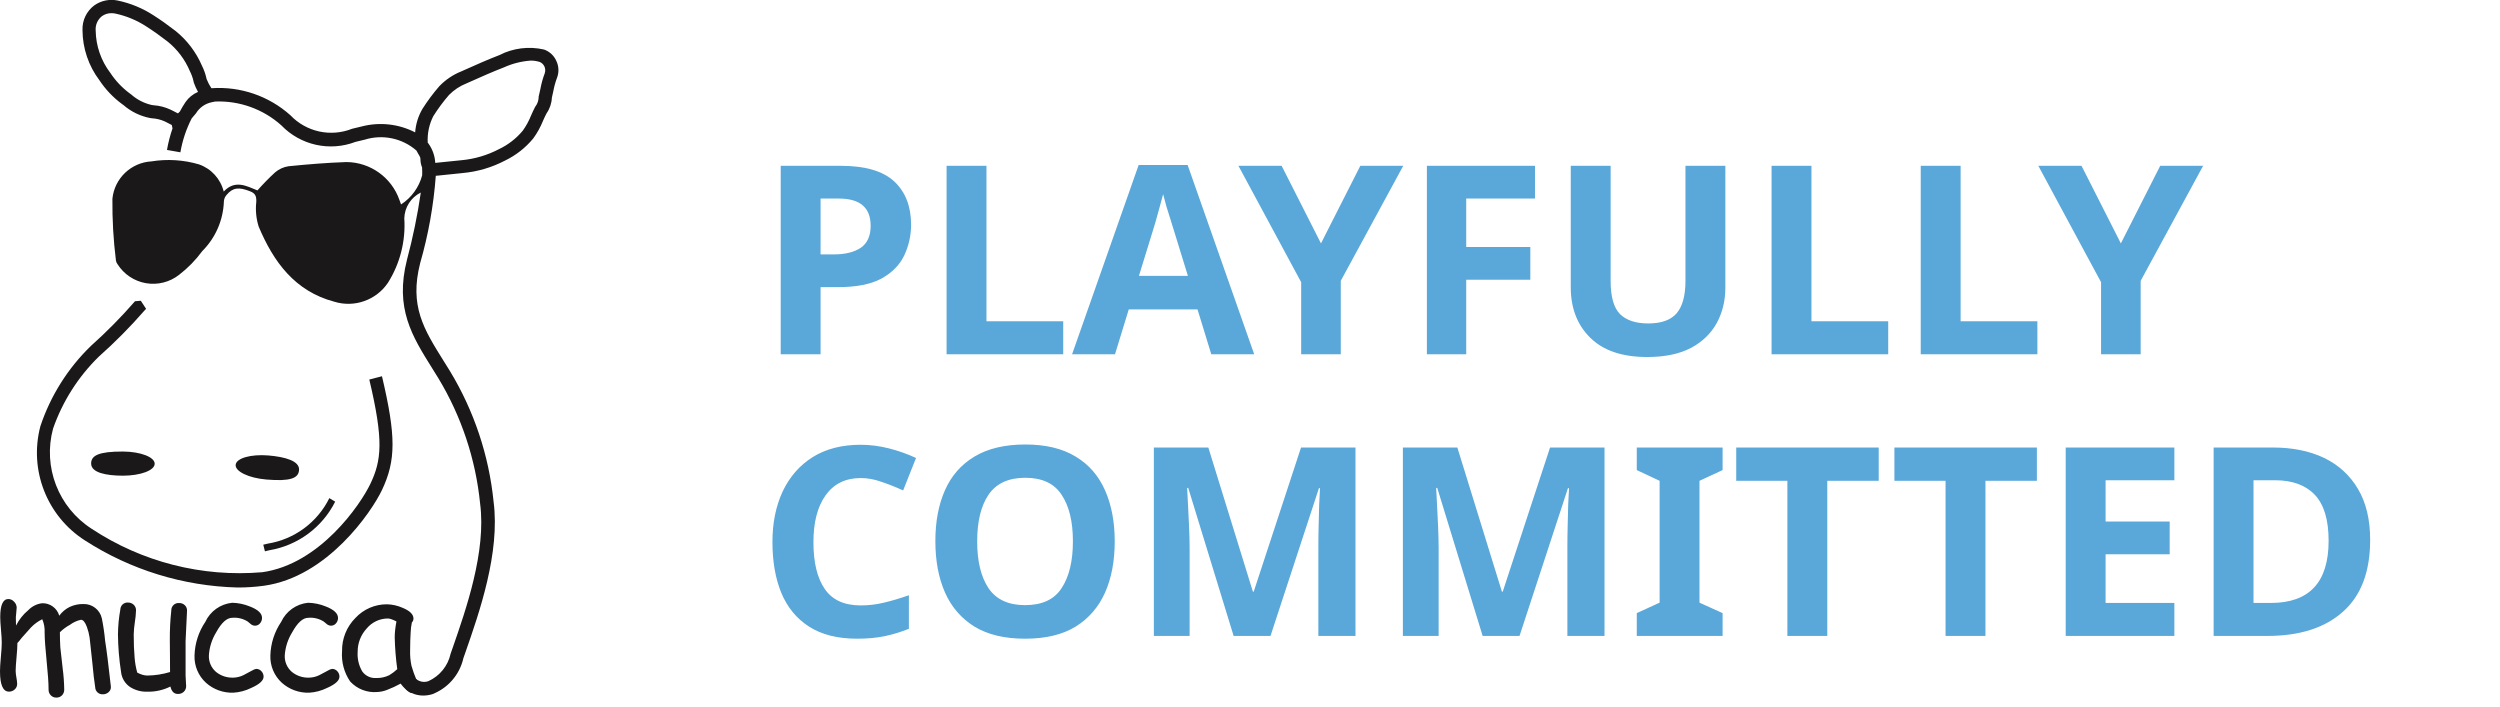
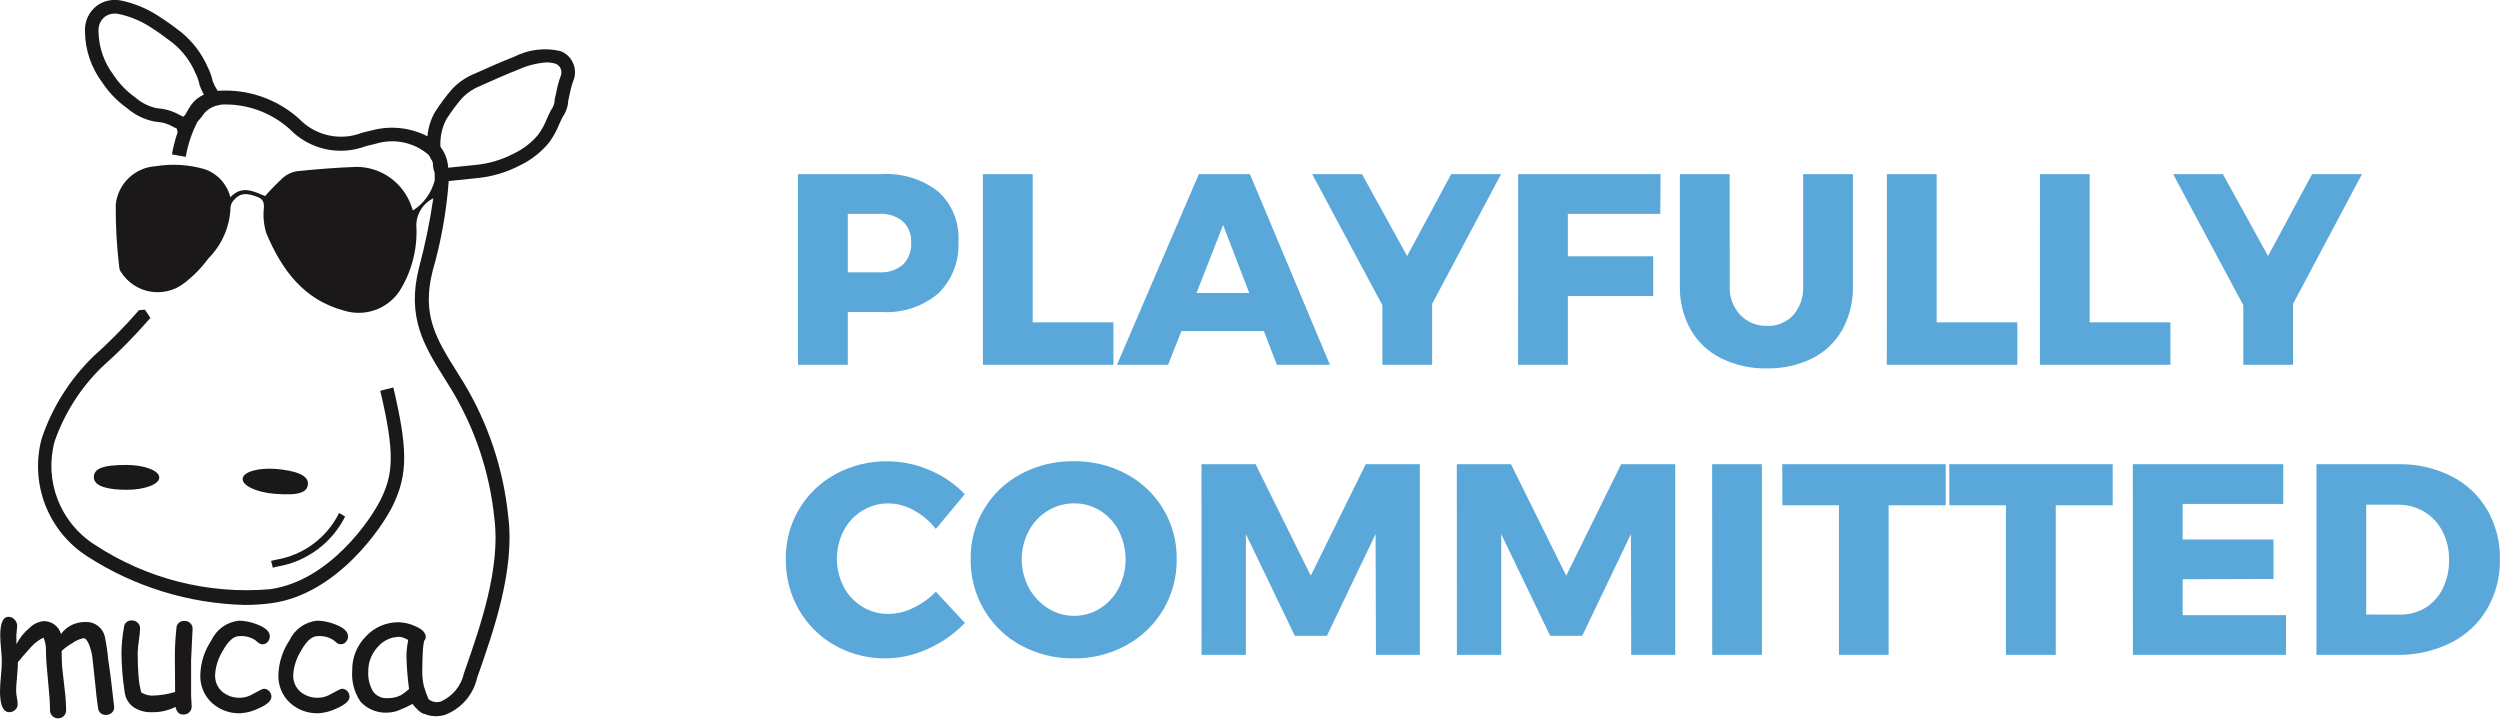
- <svg xmlns="http://www.w3.org/2000/svg" width="142" height="40.122" viewBox="0 0 142 40.122">
-   <g id="Group_57" data-name="Group 57" transform="translate(-79 -49.878)">
-     <text id="PLAYFULLY_COMMITTED" data-name="PLAYFULLY COMMITTED" transform="translate(122 70)" fill="#59a8d9" font-size="15" font-family="Montserrat-Bold, Montserrat" font-weight="700">
-       <tspan x="0" y="0">PLAYFULLY</tspan>
-       <tspan x="0" y="16">COMMITTED</tspan>
-     </text>
-     <g id="Group_54" data-name="Group 54" transform="translate(-641.981 -147.323)">
-       <path id="Union_1" data-name="Union 1" d="M2.884,5.469a.453.453,0,0,1-.125-.329q0-.549-.111-1.622T2.535,1.9A1.669,1.669,0,0,0,2.4,1.148a2.265,2.265,0,0,0-.644.471l-.535.6A2.724,2.724,0,0,1,.988,2.5c0,.181-.016.449-.048.8s-.051.616-.051.786a2.285,2.285,0,0,0,.044.381,2.3,2.3,0,0,1,.042.354.409.409,0,0,1-.138.313.464.464,0,0,1-.323.127Q0,5.267,0,4.1q0-.272.05-.812T.1,2.477q0-.241-.043-.721C.028,1.435.013,1.193.013,1.029Q.013,0,.477,0A.442.442,0,0,1,.8.153.48.48,0,0,1,.948.49,2.347,2.347,0,0,1,.925.757,2.381,2.381,0,0,0,.9,1.033l.009.477A2.73,2.73,0,0,1,1.606.633,1.318,1.318,0,0,1,2.386.24a.98.98,0,0,1,.98.708,1.627,1.627,0,0,1,.595-.5A1.785,1.785,0,0,1,4.75.285,1.041,1.041,0,0,1,5.785,1.1a11.86,11.86,0,0,1,.186,1.276q.127.78.327,2.6a.364.364,0,0,1-.123.308.466.466,0,0,1-.331.128.409.409,0,0,1-.436-.394q-.081-.5-.164-1.407L5.091,2.2a3.068,3.068,0,0,0-.155-.612c-.1-.273-.215-.409-.336-.409a1.605,1.605,0,0,0-.626.285,2.614,2.614,0,0,0-.572.422q0,.426.023.853l.136,1.212A10.246,10.246,0,0,1,3.648,5.14a.458.458,0,0,1-.124.329A.433.433,0,0,1,3.2,5.6.426.426,0,0,1,2.884,5.469Zm6.8-.5a2.79,2.79,0,0,1-1.306.295A1.729,1.729,0,0,1,7.39,5a1.177,1.177,0,0,1-.513-.849A14.887,14.887,0,0,1,6.7,2.01,8.468,8.468,0,0,1,6.835.594.406.406,0,0,1,7.267.2a.461.461,0,0,1,.327.125.423.423,0,0,1,.132.32,5.216,5.216,0,0,1-.066.667,5.285,5.285,0,0,0-.065.7q0,.757.05,1.3a4.377,4.377,0,0,0,.15.867,1.507,1.507,0,0,0,.294.124,1,1,0,0,0,.286.044,4.612,4.612,0,0,0,1.284-.2l-.005-.921-.008-.88A14.613,14.613,0,0,1,9.73.645a.41.41,0,0,1,.44-.417A.448.448,0,0,1,10.5.354a.4.4,0,0,1,.123.317l-.082,1.715q0,.327,0,.98t0,.981q0,.1.016.3t.016.3a.423.423,0,0,1-.132.32.455.455,0,0,1-.322.125C9.891,5.4,9.744,5.255,9.679,4.968Zm13.371.167a2.014,2.014,0,0,1-.3-.331,6.033,6.033,0,0,1-.767.356,1.7,1.7,0,0,1-.553.121,1.875,1.875,0,0,1-1.548-.6,2.693,2.693,0,0,1-.458-1.723,2.6,2.6,0,0,1,.755-1.879,2.426,2.426,0,0,1,1.8-.78,2.325,2.325,0,0,1,.884.2q.617.253.617.612a.31.31,0,0,1-.09.218,3.134,3.134,0,0,0-.07.567c-.018.264-.027.6-.03,1.012a3.7,3.7,0,0,0,.078.889,6.61,6.61,0,0,0,.286.8c.021.054.056.134.1.241l.028.078a.39.39,0,0,1-.127.3.419.419,0,0,1-.295.118C23.306,5.335,23.2,5.269,23.05,5.136ZM20.825,1.677A1.927,1.927,0,0,0,20.315,3a1.932,1.932,0,0,0,.263,1.116.9.9,0,0,0,.789.372,1.585,1.585,0,0,0,.74-.159,2.682,2.682,0,0,0,.457-.344,16.436,16.436,0,0,1-.144-1.8,3.881,3.881,0,0,1,.024-.424c.016-.153.042-.315.074-.487a2.2,2.2,0,0,0-.288-.127.638.638,0,0,0-.193-.041A1.572,1.572,0,0,0,20.825,1.677ZM16.01,4.759A2,2,0,0,1,15.357,3.2a3.579,3.579,0,0,1,.613-1.9A1.886,1.886,0,0,1,17.5.213,2.84,2.84,0,0,1,18.5.421q.695.268.7.653a.465.465,0,0,1-.114.307.368.368,0,0,1-.51.055l-.188-.156a1.411,1.411,0,0,0-.875-.214q-.464,0-.917.826A2.849,2.849,0,0,0,16.174,3.2a1.168,1.168,0,0,0,.408.944,1.464,1.464,0,0,0,.98.322,1.368,1.368,0,0,0,.581-.144l.526-.281a.511.511,0,0,1,.2-.072.386.386,0,0,1,.29.133.444.444,0,0,1,.122.307q0,.331-.7.64a2.635,2.635,0,0,1-1.017.272A2.228,2.228,0,0,1,16.01,4.759Zm-4.309,0A2,2,0,0,1,11.049,3.2a3.591,3.591,0,0,1,.612-1.9A1.889,1.889,0,0,1,13.195.213a2.834,2.834,0,0,1,.993.209q.7.268.695.653a.461.461,0,0,1-.114.307.366.366,0,0,1-.509.055L14.07,1.28a1.409,1.409,0,0,0-.875-.214q-.463,0-.916.826A2.841,2.841,0,0,0,11.865,3.2a1.167,1.167,0,0,0,.408.944,1.466,1.466,0,0,0,.98.322,1.368,1.368,0,0,0,.58-.144l.526-.281a.508.508,0,0,1,.2-.072.385.385,0,0,1,.29.133.446.446,0,0,1,.123.307q0,.331-.7.64a2.63,2.63,0,0,1-1.016.272A2.228,2.228,0,0,1,11.7,4.759Z" transform="translate(720.981 231.225)" fill="#1a1818" />
-       <path id="Path_63" data-name="Path 63" d="M752.124,253.787c-.994-.082-1.825.156-1.857.533s.749.751,1.743.834c1.384.116,1.82-.08,1.858-.532C753.912,254.094,753.07,253.867,752.124,253.787Z" transform="translate(-15.901 -30.716)" fill="#1a1818" />
-       <path id="Path_64" data-name="Path 64" d="M732.307,254c0,.528.856.689,1.8.693,1,0,1.808-.3,1.81-.678s-.806-.689-1.8-.694C732.728,253.318,732.31,253.548,732.307,254Z" transform="translate(-6.15 -30.473)" fill="#1a1818" />
-       <path id="Path_65" data-name="Path 65" d="M753.7,261.753l.094.376.251-.061a5.134,5.134,0,0,0,3.739-2.76l-.331-.2a4.749,4.749,0,0,1-3.5,2.585Z" transform="translate(-17.765 -33.613)" fill="#1a1818" />
-       <path id="Path_66" data-name="Path 66" d="M744.5,239.049c.827,3.474.695,4.593.059,5.928-.551,1.158-2.861,4.561-6.139,5.016a15.225,15.225,0,0,1-9.683-2.463,5.158,5.158,0,0,1-2.2-5.691,10.612,10.612,0,0,1,2.6-4.092,28.727,28.727,0,0,0,2.59-2.614l.095-.1-.3-.459-.33.027a28.26,28.26,0,0,1-2.5,2.534,11.356,11.356,0,0,0-2.872,4.557,5.908,5.908,0,0,0,2.535,6.5,16.776,16.776,0,0,0,8.665,2.669,10.87,10.87,0,0,0,1.5-.1c3.594-.5,6.107-4.185,6.7-5.437.8-1.687.8-3.076,0-6.462Z" transform="translate(-2.543 -20.29)" fill="#1a1818" />
-       <path id="Path_67" data-name="Path 67" d="M758.147,200.665a1.2,1.2,0,0,0-.7-.65,3.735,3.735,0,0,0-2.547.32c-.663.255-1.322.55-1.96.835l-.191.085a3.557,3.557,0,0,0-1.252.844,10.748,10.748,0,0,0-.962,1.294,3.1,3.1,0,0,0-.409,1.327,4.277,4.277,0,0,0-3.025-.339c-.189.041-.375.088-.558.134a3.2,3.2,0,0,1-3.509-.773,6.088,6.088,0,0,0-4.456-1.532l-.027,0a2.887,2.887,0,0,1-.271-.519,3.126,3.126,0,0,0-.267-.764,5.155,5.155,0,0,0-1.484-1.959c-.441-.341-.851-.633-1.256-.891a5.977,5.977,0,0,0-2.021-.841,1.7,1.7,0,0,0-1.355.273,1.678,1.678,0,0,0-.666,1.41,4.774,4.774,0,0,0,.963,2.843,5.337,5.337,0,0,0,1.26,1.332l.1.072a3.267,3.267,0,0,0,1.522.741l.113.014a2.064,2.064,0,0,1,.7.17l.106.052c.066.032.218.106.307.158l.042.194a8.016,8.016,0,0,0-.315,1.223l.762.134a6.719,6.719,0,0,1,.643-1.927c.087-.1.168-.194.242-.286a1.36,1.36,0,0,1,.888-.629l.2-.042a5.313,5.313,0,0,1,3.761,1.353,3.907,3.907,0,0,0,4.208.94c.175-.044.351-.089.531-.128a3.08,3.08,0,0,1,2.933.617,2.215,2.215,0,0,0,.121.218.8.8,0,0,1,.1.193.753.753,0,0,1,.008.094,1.218,1.218,0,0,0,.093.456c.009.139.01.289.006.446a2.833,2.833,0,0,1-1.2,1.656c-.032-.088-.064-.171-.093-.256a3.214,3.214,0,0,0-3.009-2.151c-1.1.037-2.194.128-3.286.237a1.519,1.519,0,0,0-.769.351,13.787,13.787,0,0,0-1,1.022c-.633-.255-1.274-.619-1.916.066a2.191,2.191,0,0,0-1.406-1.545,6.118,6.118,0,0,0-2.7-.169,2.362,2.362,0,0,0-2.216,2.122,26.341,26.341,0,0,0,.2,3.508.436.436,0,0,0,.091.21,2.391,2.391,0,0,0,3.491.607,6.7,6.7,0,0,0,1.324-1.354,4.19,4.19,0,0,0,1.226-2.828.61.61,0,0,1,.157-.364c.348-.42.7-.453,1.338-.2.3.119.357.287.345.6a3.4,3.4,0,0,0,.135,1.4c.84,2,2.057,3.677,4.3,4.27a2.712,2.712,0,0,0,3.043-1.076,6.126,6.126,0,0,0,.929-3.666,1.685,1.685,0,0,1,.938-1.46,33.621,33.621,0,0,1-.786,3.82c-.7,2.755.289,4.336,1.436,6.168.115.184.233.372.352.567a17.033,17.033,0,0,1,2.366,7.108c.357,2.718-.8,6.018-1.559,8.2l-.116.332a2.232,2.232,0,0,1-1.261,1.558.71.71,0,0,1-.7-.125l-.709.339c.116.412.7.605,1.1.605a1.841,1.841,0,0,0,.522-.075,2.868,2.868,0,0,0,1.773-2.048l.116-.33c.786-2.253,1.977-5.658,1.6-8.558a17.736,17.736,0,0,0-2.474-7.412q-.18-.293-.356-.572c-1.138-1.818-1.96-3.132-1.341-5.566a24.429,24.429,0,0,0,.888-4.964l.032,0c.045-.005.307-.036,1.494-.154a6.443,6.443,0,0,0,2.408-.709,4.738,4.738,0,0,0,1.6-1.255,4.637,4.637,0,0,0,.559-1.01c.063-.141.125-.282.2-.42a1.677,1.677,0,0,0,.3-.886c.028-.116.053-.232.078-.348a4.6,4.6,0,0,1,.216-.786A1.213,1.213,0,0,0,758.147,200.665Zm-21.06,2.327a5.776,5.776,0,0,0-.325.544c-.037.035-.069.073-.109.106-.094-.054-.205-.109-.335-.171l-.088-.043a2.7,2.7,0,0,0-.952-.248l-.108-.014a2.607,2.607,0,0,1-1.174-.6l-.1-.073a4.59,4.59,0,0,1-1.081-1.147,4.062,4.062,0,0,1-.835-2.4.947.947,0,0,1,.351-.824.919.919,0,0,1,.542-.173,1.132,1.132,0,0,1,.228.024,5.219,5.219,0,0,1,1.766.738c.385.246.777.524,1.2.852a4.292,4.292,0,0,1,1.264,1.682,2.438,2.438,0,0,1,.207.573l.014.071a3.463,3.463,0,0,0,.24.532A1.66,1.66,0,0,0,737.087,202.992Zm20.406-1.646a5.244,5.244,0,0,0-.255.913c-.027.124-.053.249-.084.372l-.014.054,0,.056a.91.91,0,0,1-.192.52l-.018.031c-.081.156-.152.315-.222.473a4,4,0,0,1-.468.856,3.947,3.947,0,0,1-1.357,1.053,5.708,5.708,0,0,1-2.135.628c-1,.1-1.351.137-1.473.15l-.008-.005a2.066,2.066,0,0,0-.4-1.112c-.008-.01-.018-.017-.027-.027a2.965,2.965,0,0,1,.315-1.507,9.859,9.859,0,0,1,.893-1.206,2.886,2.886,0,0,1,1-.66l.191-.085c.629-.281,1.279-.571,1.924-.82a4.444,4.444,0,0,1,1.529-.387,1.647,1.647,0,0,1,.518.08.511.511,0,0,1,.28.624Z" transform="translate(-5.564)" fill="#1a1818" />
+ <svg xmlns="http://www.w3.org/2000/svg" width="137.905" height="39.622" viewBox="0 0 137.905 39.622">
+   <g transform="translate(-79 -49.878)">
+     <path d="M5.64-10.515a4.6,4.6,0,0,1,3.12.967A3.419,3.419,0,0,1,9.87-6.825,3.739,3.739,0,0,1,8.76-3.937,4.421,4.421,0,0,1,5.64-2.91H3.765V0H1.02V-10.515ZM5.505-5.1a1.85,1.85,0,0,0,1.3-.42A1.567,1.567,0,0,0,7.26-6.735,1.5,1.5,0,0,0,6.8-7.912a1.871,1.871,0,0,0-1.3-.413H3.765V-5.1Zm5.715-5.415h2.745V-2.34H18.42V0h-7.2ZM27.435,0l-.72-1.86H22.17L21.435,0h-2.82L23.13-10.515h2.82L30.36,0ZM23-3.96h2.91l-1.44-3.75Zm16.8-6.555L36-3.36V0H33.255V-3.285l-3.87-7.23H32.13L34.62-6l2.43-4.515Zm.945,0H48.6l-.015,2.19h-5.1v2.34h4.71v2.19h-4.71V0H40.74Zm11.67,6.18A2.18,2.18,0,0,0,53-2.745a1.986,1.986,0,0,0,1.485.6,1.859,1.859,0,0,0,1.433-.593,2.261,2.261,0,0,0,.547-1.6v-6.18h2.745v6.18a4.8,4.8,0,0,1-.577,2.393A3.908,3.908,0,0,1,56.978-.36,5.4,5.4,0,0,1,54.465.2,5.488,5.488,0,0,1,51.938-.36a3.983,3.983,0,0,1-1.68-1.582,4.7,4.7,0,0,1-.592-2.393v-6.18H52.41Zm8.67-6.18h2.745V-2.34H68.28V0h-7.2Zm8.445,0H72.27V-2.34h4.455V0h-7.2Zm17.76,0L83.49-3.36V0H80.745V-3.285l-3.87-7.23H79.62L82.11-6l2.43-4.515ZM8.625,9.055A3.92,3.92,0,0,0,7.41,8.028a2.908,2.908,0,0,0-1.395-.382,2.728,2.728,0,0,0-1.447.4,2.816,2.816,0,0,0-1.028,1.1,3.4,3.4,0,0,0,0,3.105,2.816,2.816,0,0,0,1.028,1.095,2.728,2.728,0,0,0,1.447.4,3.183,3.183,0,0,0,1.35-.33,4.279,4.279,0,0,0,1.26-.9l1.6,1.725A6.419,6.419,0,0,1,8.2,15.663a5.643,5.643,0,0,1-5.153-.187,5.261,5.261,0,0,1-1.98-1.965,5.471,5.471,0,0,1-.72-2.79A5.24,5.24,0,0,1,3.1,6.025a5.863,5.863,0,0,1,2.873-.7,5.827,5.827,0,0,1,2.31.488,5.726,5.726,0,0,1,1.935,1.327Zm7.6-3.735a5.979,5.979,0,0,1,2.9.7,5.229,5.229,0,0,1,2.783,4.7,5.322,5.322,0,0,1-2.783,4.755,5.88,5.88,0,0,1-2.9.72,5.929,5.929,0,0,1-2.9-.712,5.28,5.28,0,0,1-2.04-1.965,5.382,5.382,0,0,1-.742-2.8,5.229,5.229,0,0,1,2.782-4.7A5.979,5.979,0,0,1,16.23,5.32Zm.03,2.325a2.74,2.74,0,0,0-1.448.4,2.918,2.918,0,0,0-1.057,1.117,3.347,3.347,0,0,0,.007,3.15,3.054,3.054,0,0,0,1.057,1.125,2.665,2.665,0,0,0,1.44.412,2.628,2.628,0,0,0,1.433-.412,2.9,2.9,0,0,0,1.028-1.125,3.495,3.495,0,0,0,0-3.15A2.845,2.845,0,0,0,17.693,8.05,2.664,2.664,0,0,0,16.26,7.645Zm7.02-2.16h2.985l3.045,6.15,3.03-6.15h2.985V16H32.9L32.88,9.34l-2.685,5.61h-1.77l-2.7-5.61V16H23.28Zm14.085,0H40.35l3.045,6.15,3.03-6.15H49.41V16H46.98l-.015-6.66L44.28,14.95H42.51l-2.7-5.61V16H37.365Zm14.085,0h2.745V16H51.45Zm3.87,0h9.015V7.75h-3.15V16H58.44V7.75H55.32Zm9.21,0h9.015V7.75H70.4V16H67.65V7.75H64.53Zm10.125,0h8.3v2.19H77.4V9.64h5.01v2.175l-5.01.015v1.98h5.7V16H74.655Zm14.655,0a6.226,6.226,0,0,1,2.917.66A4.831,4.831,0,0,1,94.2,8a5.277,5.277,0,0,1,.7,2.738,5.273,5.273,0,0,1-.712,2.745,4.823,4.823,0,0,1-2.01,1.86,6.478,6.478,0,0,1-2.978.66H84.78V5.485Zm.075,8.295a2.654,2.654,0,0,0,1.41-.375,2.549,2.549,0,0,0,.96-1.065,3.475,3.475,0,0,0,.345-1.575,3.331,3.331,0,0,0-.368-1.59A2.686,2.686,0,0,0,90.72,8.1a2.827,2.827,0,0,0-1.47-.382H87.525v6.06Z" transform="translate(122 70)" fill="#59a8d9" />
+     <g transform="translate(-641.981 -147.323)">
+       <path d="M2.884,5.469a.453.453,0,0,1-.125-.329q0-.549-.111-1.622T2.535,1.9A1.669,1.669,0,0,0,2.4,1.148a2.265,2.265,0,0,0-.644.471l-.535.6A2.724,2.724,0,0,1,.988,2.5c0,.181-.016.449-.048.8s-.051.616-.051.786a2.285,2.285,0,0,0,.044.381,2.3,2.3,0,0,1,.042.354.409.409,0,0,1-.138.313.464.464,0,0,1-.323.127Q0,5.267,0,4.1q0-.272.05-.812T.1,2.477q0-.241-.043-.721C.028,1.435.013,1.193.013,1.029Q.013,0,.477,0A.442.442,0,0,1,.8.153.48.48,0,0,1,.948.49,2.347,2.347,0,0,1,.925.757,2.381,2.381,0,0,0,.9,1.033l.009.477A2.73,2.73,0,0,1,1.606.633,1.318,1.318,0,0,1,2.386.24a.98.98,0,0,1,.98.708,1.627,1.627,0,0,1,.595-.5A1.785,1.785,0,0,1,4.75.285,1.041,1.041,0,0,1,5.785,1.1a11.86,11.86,0,0,1,.186,1.276q.127.78.327,2.6a.364.364,0,0,1-.123.308.466.466,0,0,1-.331.128.409.409,0,0,1-.436-.394q-.081-.5-.164-1.407L5.091,2.2a3.068,3.068,0,0,0-.155-.612c-.1-.273-.215-.409-.336-.409a1.605,1.605,0,0,0-.626.285,2.614,2.614,0,0,0-.572.422q0,.426.023.853l.136,1.212A10.246,10.246,0,0,1,3.648,5.14a.458.458,0,0,1-.124.329A.433.433,0,0,1,3.2,5.6.426.426,0,0,1,2.884,5.469Zm6.8-.5a2.79,2.79,0,0,1-1.306.295A1.729,1.729,0,0,1,7.39,5a1.177,1.177,0,0,1-.513-.849A14.887,14.887,0,0,1,6.7,2.01,8.468,8.468,0,0,1,6.835.594.406.406,0,0,1,7.267.2a.461.461,0,0,1,.327.125.423.423,0,0,1,.132.32,5.216,5.216,0,0,1-.066.667,5.285,5.285,0,0,0-.065.7q0,.757.05,1.3a4.377,4.377,0,0,0,.15.867,1.507,1.507,0,0,0,.294.124,1,1,0,0,0,.286.044,4.612,4.612,0,0,0,1.284-.2l-.005-.921-.008-.88A14.613,14.613,0,0,1,9.73.645a.41.41,0,0,1,.44-.417A.448.448,0,0,1,10.5.354a.4.4,0,0,1,.123.317l-.082,1.715q0,.327,0,.98t0,.981q0,.1.016.3t.016.3a.423.423,0,0,1-.132.32.455.455,0,0,1-.322.125C9.891,5.4,9.744,5.255,9.679,4.968Zm13.371.167a2.014,2.014,0,0,1-.3-.331,6.033,6.033,0,0,1-.767.356,1.7,1.7,0,0,1-.553.121,1.875,1.875,0,0,1-1.548-.6,2.693,2.693,0,0,1-.458-1.723,2.6,2.6,0,0,1,.755-1.879,2.426,2.426,0,0,1,1.8-.78,2.325,2.325,0,0,1,.884.2q.617.253.617.612a.31.31,0,0,1-.09.218,3.134,3.134,0,0,0-.07.567c-.018.264-.027.6-.03,1.012a3.7,3.7,0,0,0,.078.889,6.61,6.61,0,0,0,.286.8c.021.054.056.134.1.241l.028.078a.39.39,0,0,1-.127.3.419.419,0,0,1-.295.118C23.306,5.335,23.2,5.269,23.05,5.136ZM20.825,1.677A1.927,1.927,0,0,0,20.315,3a1.932,1.932,0,0,0,.263,1.116.9.9,0,0,0,.789.372,1.585,1.585,0,0,0,.74-.159,2.682,2.682,0,0,0,.457-.344,16.436,16.436,0,0,1-.144-1.8,3.881,3.881,0,0,1,.024-.424c.016-.153.042-.315.074-.487a2.2,2.2,0,0,0-.288-.127.638.638,0,0,0-.193-.041A1.572,1.572,0,0,0,20.825,1.677ZM16.01,4.759A2,2,0,0,1,15.357,3.2a3.579,3.579,0,0,1,.613-1.9A1.886,1.886,0,0,1,17.5.213,2.84,2.84,0,0,1,18.5.421q.695.268.7.653a.465.465,0,0,1-.114.307.368.368,0,0,1-.51.055l-.188-.156a1.411,1.411,0,0,0-.875-.214q-.464,0-.917.826A2.849,2.849,0,0,0,16.174,3.2a1.168,1.168,0,0,0,.408.944,1.464,1.464,0,0,0,.98.322,1.368,1.368,0,0,0,.581-.144l.526-.281a.511.511,0,0,1,.2-.072.386.386,0,0,1,.29.133.444.444,0,0,1,.122.307q0,.331-.7.64a2.635,2.635,0,0,1-1.017.272A2.228,2.228,0,0,1,16.01,4.759Zm-4.309,0A2,2,0,0,1,11.049,3.2a3.591,3.591,0,0,1,.612-1.9A1.889,1.889,0,0,1,13.195.213a2.834,2.834,0,0,1,.993.209q.7.268.695.653a.461.461,0,0,1-.114.307.366.366,0,0,1-.509.055L14.07,1.28a1.409,1.409,0,0,0-.875-.214q-.463,0-.916.826A2.841,2.841,0,0,0,11.865,3.2a1.167,1.167,0,0,0,.408.944,1.466,1.466,0,0,0,.98.322,1.368,1.368,0,0,0,.58-.144l.526-.281a.508.508,0,0,1,.2-.072.385.385,0,0,1,.29.133.446.446,0,0,1,.123.307q0,.331-.7.64a2.63,2.63,0,0,1-1.016.272A2.228,2.228,0,0,1,11.7,4.759Z" transform="translate(720.981 231.225)" fill="#1a1818" />
+       <path d="M752.124,253.787c-.994-.082-1.825.156-1.857.533s.749.751,1.743.834c1.384.116,1.82-.08,1.858-.532C753.912,254.094,753.07,253.867,752.124,253.787Z" transform="translate(-15.901 -30.716)" fill="#1a1818" />
+       <path d="M732.307,254c0,.528.856.689,1.8.693,1,0,1.808-.3,1.81-.678s-.806-.689-1.8-.694C732.728,253.318,732.31,253.548,732.307,254Z" transform="translate(-6.15 -30.473)" fill="#1a1818" />
+       <path d="M753.7,261.753l.094.376.251-.061a5.134,5.134,0,0,0,3.739-2.76l-.331-.2a4.749,4.749,0,0,1-3.5,2.585Z" transform="translate(-17.765 -33.613)" fill="#1a1818" />
+       <path d="M744.5,239.049c.827,3.474.695,4.593.059,5.928-.551,1.158-2.861,4.561-6.139,5.016a15.225,15.225,0,0,1-9.683-2.463,5.158,5.158,0,0,1-2.2-5.691,10.612,10.612,0,0,1,2.6-4.092,28.727,28.727,0,0,0,2.59-2.614l.095-.1-.3-.459-.33.027a28.26,28.26,0,0,1-2.5,2.534,11.356,11.356,0,0,0-2.872,4.557,5.908,5.908,0,0,0,2.535,6.5,16.776,16.776,0,0,0,8.665,2.669,10.87,10.87,0,0,0,1.5-.1c3.594-.5,6.107-4.185,6.7-5.437.8-1.687.8-3.076,0-6.462Z" transform="translate(-2.543 -20.29)" fill="#1a1818" />
+       <path d="M758.147,200.665a1.2,1.2,0,0,0-.7-.65,3.735,3.735,0,0,0-2.547.32c-.663.255-1.322.55-1.96.835l-.191.085a3.557,3.557,0,0,0-1.252.844,10.748,10.748,0,0,0-.962,1.294,3.1,3.1,0,0,0-.409,1.327,4.277,4.277,0,0,0-3.025-.339c-.189.041-.375.088-.558.134a3.2,3.2,0,0,1-3.509-.773,6.088,6.088,0,0,0-4.456-1.532l-.027,0a2.887,2.887,0,0,1-.271-.519,3.126,3.126,0,0,0-.267-.764,5.155,5.155,0,0,0-1.484-1.959c-.441-.341-.851-.633-1.256-.891a5.977,5.977,0,0,0-2.021-.841,1.7,1.7,0,0,0-1.355.273,1.678,1.678,0,0,0-.666,1.41,4.774,4.774,0,0,0,.963,2.843,5.337,5.337,0,0,0,1.26,1.332l.1.072a3.267,3.267,0,0,0,1.522.741l.113.014a2.064,2.064,0,0,1,.7.17l.106.052c.066.032.218.106.307.158l.042.194a8.016,8.016,0,0,0-.315,1.223l.762.134a6.719,6.719,0,0,1,.643-1.927c.087-.1.168-.194.242-.286a1.36,1.36,0,0,1,.888-.629l.2-.042a5.313,5.313,0,0,1,3.761,1.353,3.907,3.907,0,0,0,4.208.94c.175-.044.351-.089.531-.128a3.08,3.08,0,0,1,2.933.617,2.215,2.215,0,0,0,.121.218.8.8,0,0,1,.1.193.753.753,0,0,1,.008.094,1.218,1.218,0,0,0,.093.456c.009.139.01.289.006.446a2.833,2.833,0,0,1-1.2,1.656c-.032-.088-.064-.171-.093-.256a3.214,3.214,0,0,0-3.009-2.151c-1.1.037-2.194.128-3.286.237a1.519,1.519,0,0,0-.769.351,13.787,13.787,0,0,0-1,1.022c-.633-.255-1.274-.619-1.916.066a2.191,2.191,0,0,0-1.406-1.545,6.118,6.118,0,0,0-2.7-.169,2.362,2.362,0,0,0-2.216,2.122,26.341,26.341,0,0,0,.2,3.508.436.436,0,0,0,.091.21,2.391,2.391,0,0,0,3.491.607,6.7,6.7,0,0,0,1.324-1.354,4.19,4.19,0,0,0,1.226-2.828.61.61,0,0,1,.157-.364c.348-.42.7-.453,1.338-.2.3.119.357.287.345.6a3.4,3.4,0,0,0,.135,1.4c.84,2,2.057,3.677,4.3,4.27a2.712,2.712,0,0,0,3.043-1.076,6.126,6.126,0,0,0,.929-3.666,1.685,1.685,0,0,1,.938-1.46,33.621,33.621,0,0,1-.786,3.82c-.7,2.755.289,4.336,1.436,6.168.115.184.233.372.352.567a17.033,17.033,0,0,1,2.366,7.108c.357,2.718-.8,6.018-1.559,8.2l-.116.332a2.232,2.232,0,0,1-1.261,1.558.71.71,0,0,1-.7-.125l-.709.339c.116.412.7.605,1.1.605a1.841,1.841,0,0,0,.522-.075,2.868,2.868,0,0,0,1.773-2.048l.116-.33c.786-2.253,1.977-5.658,1.6-8.558a17.736,17.736,0,0,0-2.474-7.412q-.18-.293-.356-.572c-1.138-1.818-1.96-3.132-1.341-5.566a24.429,24.429,0,0,0,.888-4.964l.032,0c.045-.005.307-.036,1.494-.154a6.443,6.443,0,0,0,2.408-.709,4.738,4.738,0,0,0,1.6-1.255,4.637,4.637,0,0,0,.559-1.01c.063-.141.125-.282.2-.42a1.677,1.677,0,0,0,.3-.886c.028-.116.053-.232.078-.348a4.6,4.6,0,0,1,.216-.786A1.213,1.213,0,0,0,758.147,200.665Zm-21.06,2.327a5.776,5.776,0,0,0-.325.544c-.037.035-.069.073-.109.106-.094-.054-.205-.109-.335-.171l-.088-.043a2.7,2.7,0,0,0-.952-.248l-.108-.014a2.607,2.607,0,0,1-1.174-.6l-.1-.073a4.59,4.59,0,0,1-1.081-1.147,4.062,4.062,0,0,1-.835-2.4.947.947,0,0,1,.351-.824.919.919,0,0,1,.542-.173,1.132,1.132,0,0,1,.228.024,5.219,5.219,0,0,1,1.766.738c.385.246.777.524,1.2.852a4.292,4.292,0,0,1,1.264,1.682,2.438,2.438,0,0,1,.207.573l.014.071a3.463,3.463,0,0,0,.24.532A1.66,1.66,0,0,0,737.087,202.992Zm20.406-1.646a5.244,5.244,0,0,0-.255.913c-.027.124-.053.249-.084.372l-.014.054,0,.056a.91.91,0,0,1-.192.52l-.018.031c-.081.156-.152.315-.222.473a4,4,0,0,1-.468.856,3.947,3.947,0,0,1-1.357,1.053,5.708,5.708,0,0,1-2.135.628c-1,.1-1.351.137-1.473.15l-.008-.005a2.066,2.066,0,0,0-.4-1.112c-.008-.01-.018-.017-.027-.027a2.965,2.965,0,0,1,.315-1.507,9.859,9.859,0,0,1,.893-1.206,2.886,2.886,0,0,1,1-.66l.191-.085c.629-.281,1.279-.571,1.924-.82a4.444,4.444,0,0,1,1.529-.387,1.647,1.647,0,0,1,.518.08.511.511,0,0,1,.28.624Z" transform="translate(-5.564)" fill="#1a1818" />
    </g>
  </g>
</svg>
